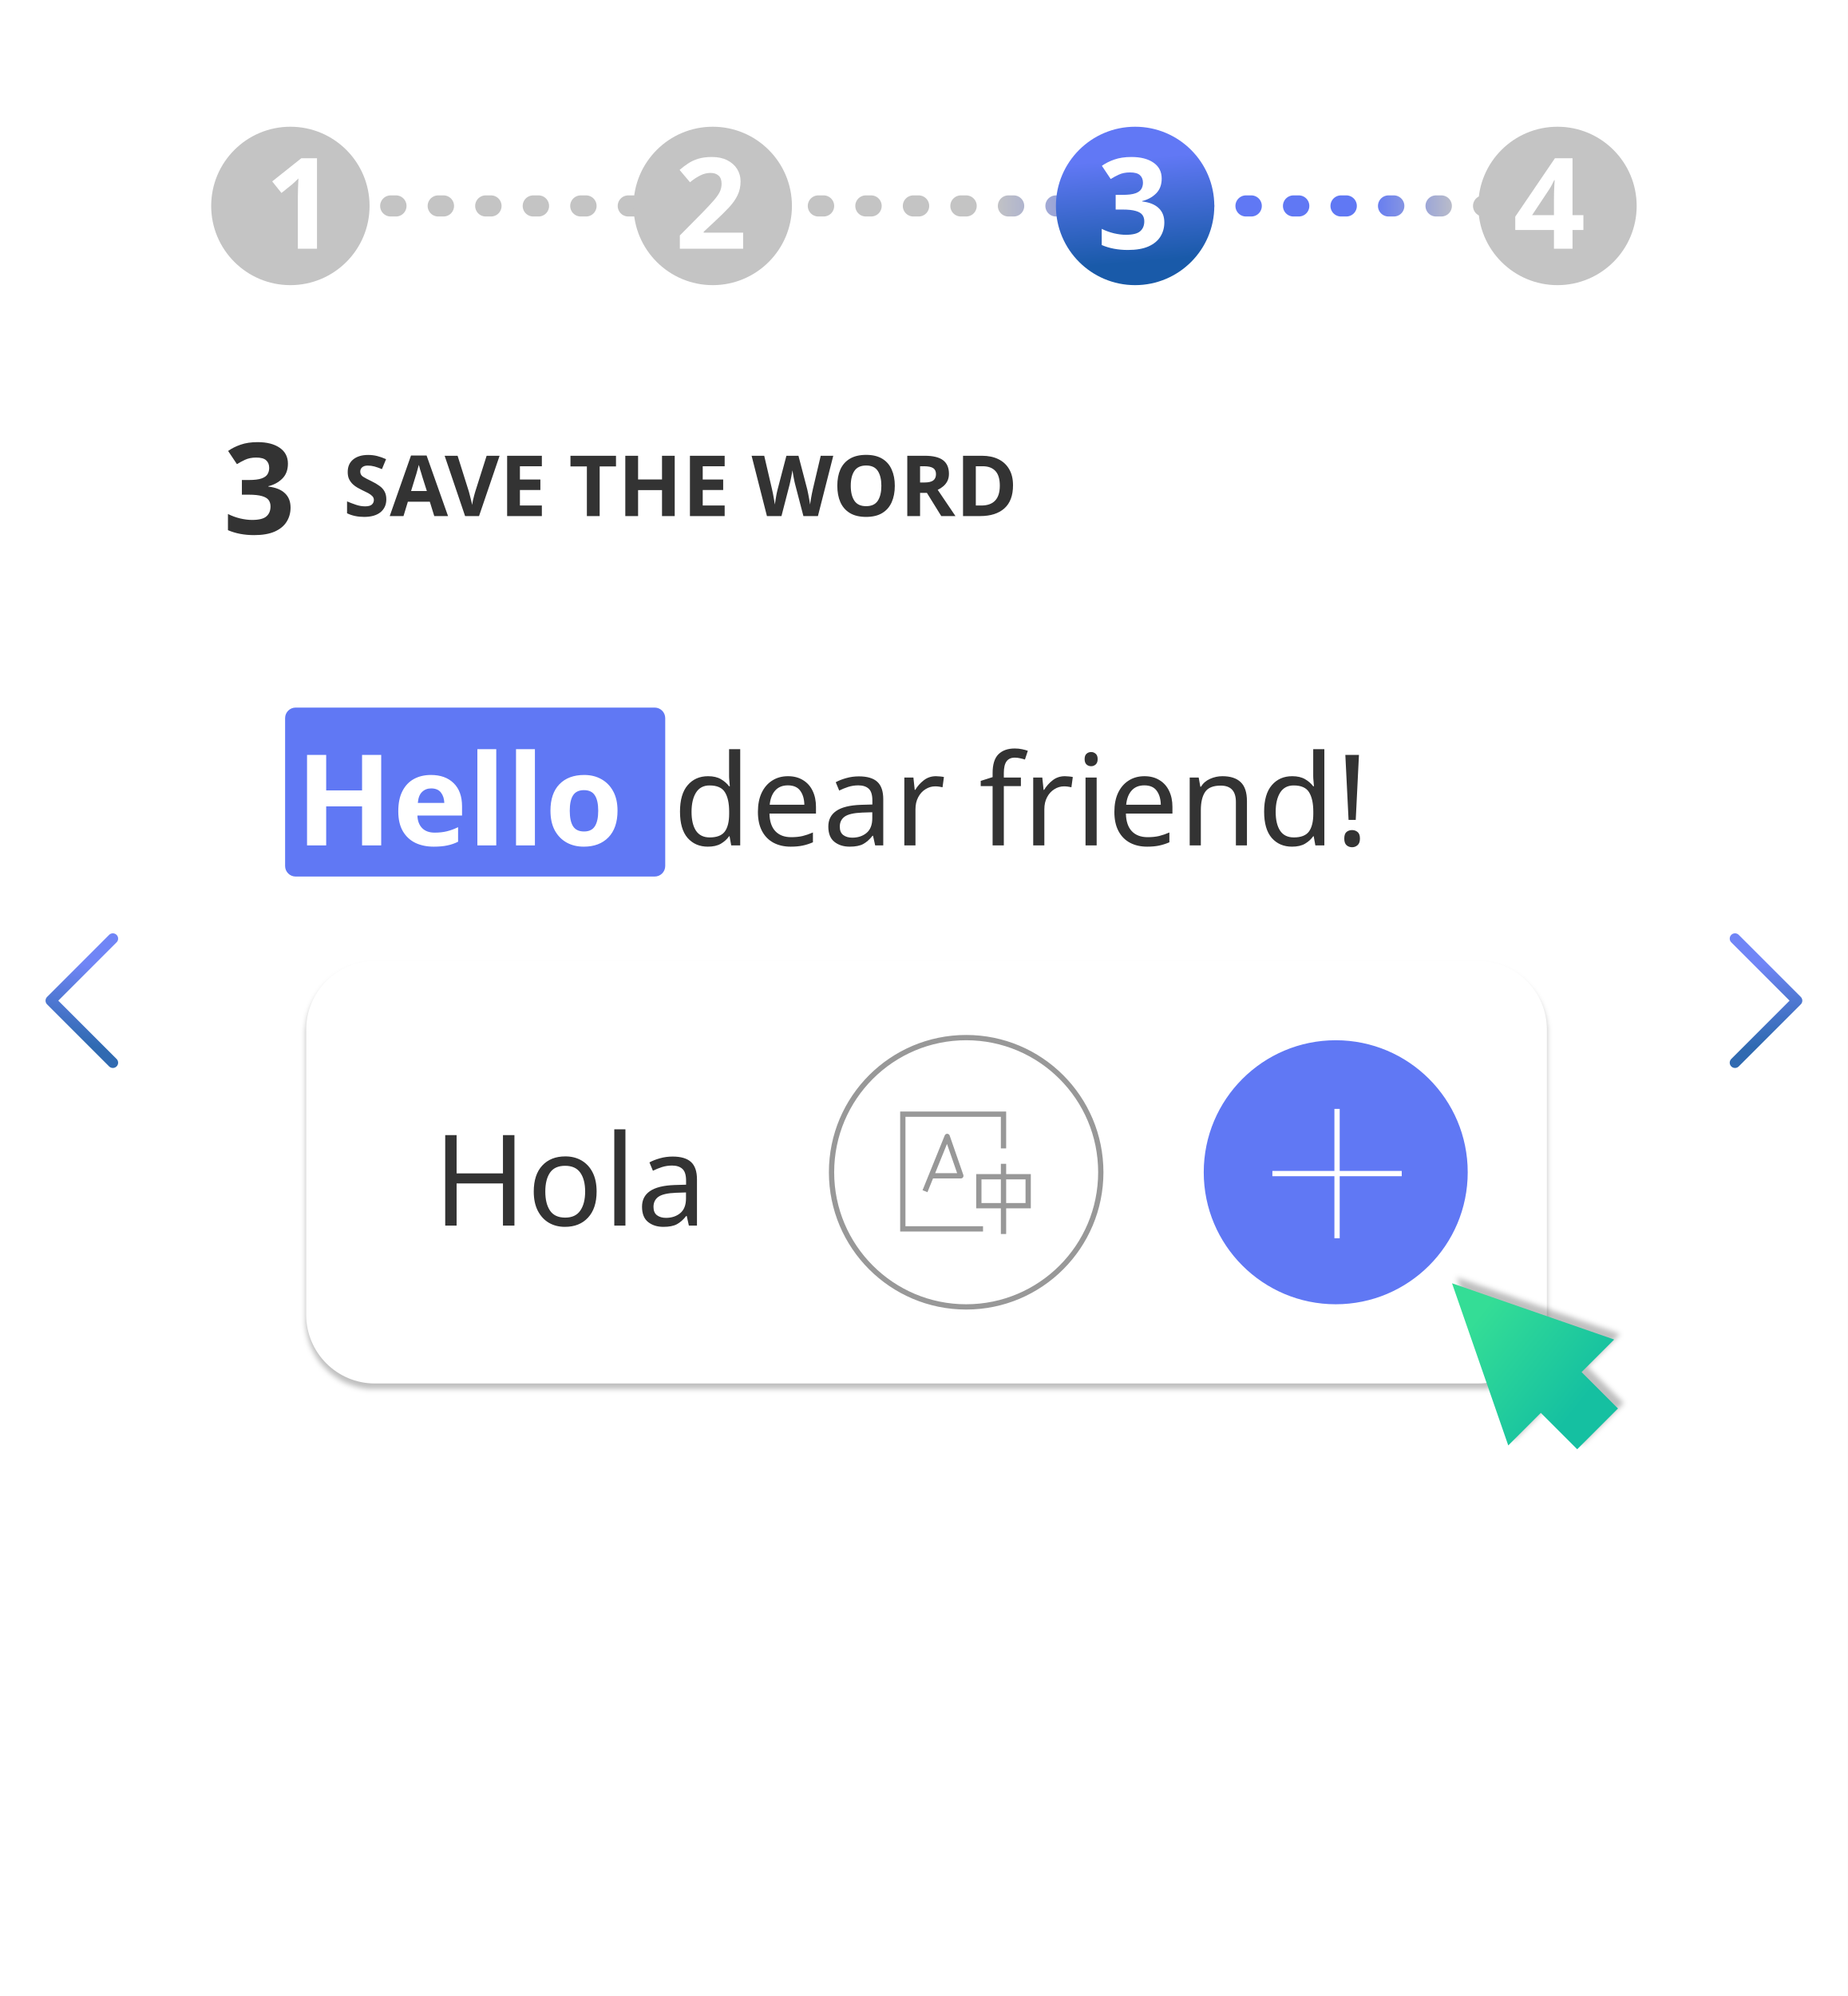
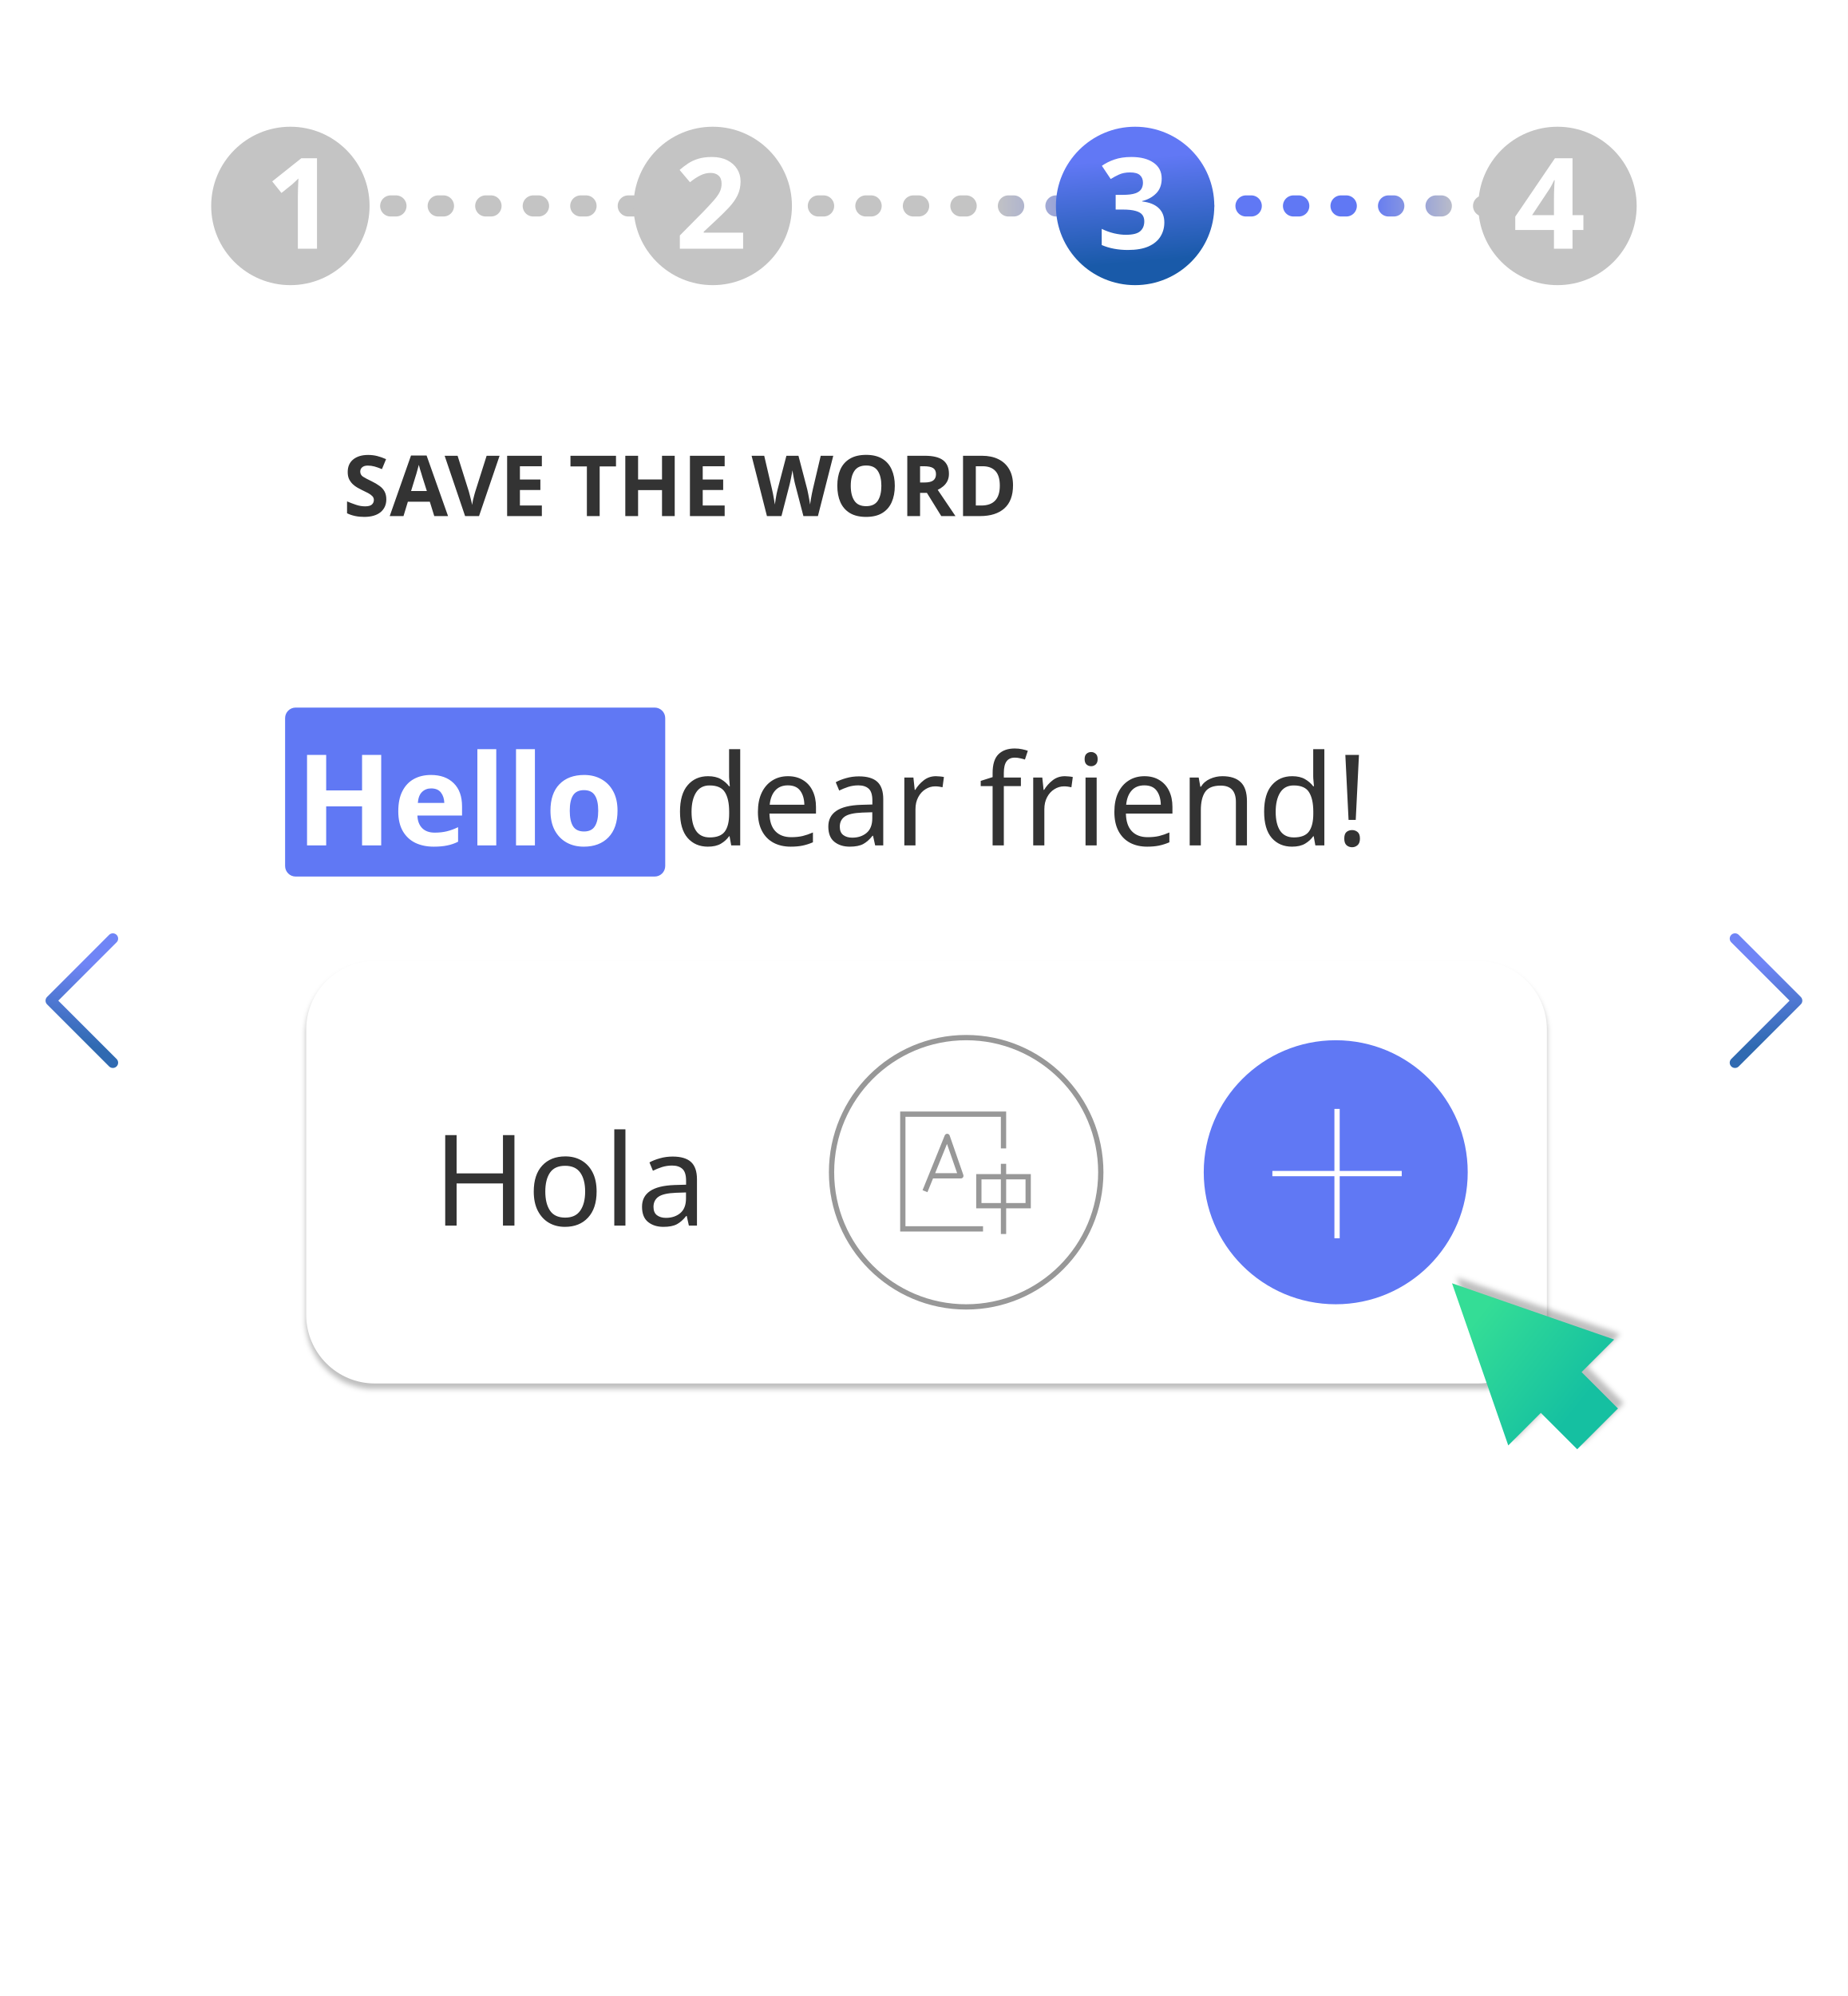
<svg xmlns="http://www.w3.org/2000/svg" width="350" height="378" viewBox="0 0 350 378" fill="none">
  <g clip-path="url(#clip0)">
    <rect width="350" height="378" fill="white" />
    <text fill="#333333" xml:space="preserve" style="white-space: pre" font-family="Montserrat" font-size="16" font-weight="800" letter-spacing="0em">
      <tspan x="65" y="97.736">SAVE THE WORD</tspan>
    </text>
    <text fill="#333333" xml:space="preserve" style="white-space: pre" font-family="Montserrat" font-size="24" font-weight="800" letter-spacing="0em">
-       <tspan x="42.27" y="101.104">3</tspan>
+       <tspan visibility="hidden" x="42.27" y="101.104">3</tspan>
    </text>
    <rect x="54" y="134" width="72" height="32" rx="2" fill="#6078F4" />
    <text fill="#333333" xml:space="preserve" style="white-space: pre" font-family="Montserrat" font-size="24" letter-spacing="0em">
      <tspan x="127.484" y="160.104">dear friend! </tspan>
    </text>
    <text fill="white" xml:space="preserve" style="white-space: pre" font-family="Montserrat" font-size="24" font-weight="bold" letter-spacing="0em">
      <tspan x="56" y="160.104">Hello </tspan>
    </text>
    <g filter="url(#filter0_d)">
      <rect x="58" y="182" width="235" height="80" rx="13" fill="white" />
      <circle cx="183" cy="222" r="26" fill="white" />
      <circle cx="183" cy="222" r="25.5" stroke="#333333" stroke-opacity="0.5" />
      <circle cx="253" cy="222" r="25.5" fill="#6078F4" stroke="white" />
      <path d="M241 222.25H265.5" stroke="white" />
      <path d="M253.25 234.5V210" stroke="white" />
      <text fill="#333333" xml:space="preserve" style="white-space: pre" font-family="Montserrat" font-size="24" letter-spacing="0em">
        <tspan x="82" y="232.104">Hola</tspan>
      </text>
      <path d="M190.074 217.484V211H171V232.723H186.194" stroke="#333333" stroke-opacity="0.5" />
      <path d="M175.203 225.59L176.385 222.672M176.385 222.672L179.405 215.215L181.992 222.672H176.385Z" stroke="#333333" stroke-opacity="0.5" stroke-linejoin="round" />
      <path fill-rule="evenodd" clip-rule="evenodd" d="M189.574 228.832V233.695H190.574V228.832H194.246H195.246V227.832V223.348V222.348H194.246H190.574V220.402H189.574V222.348H185.901H184.901V223.348V227.832V228.832H185.901H189.574ZM190.574 227.832H194.246V223.348H190.574V227.832ZM189.574 223.348V227.832H185.901V223.348H189.574Z" fill="#333333" fill-opacity="0.5" />
    </g>
    <path d="M47 39H295" stroke="url(#paint0_linear)" stroke-width="4" stroke-linecap="round" stroke-dasharray="1 8" />
    <circle id="stepA" cursor="pointer" cx="55" cy="39" r="15" fill="#C4C4C4" />
    <circle id="stepB" cursor="pointer" cx="135" cy="39" r="15" fill="#C4C4C4" />
    <circle id="stepC" cursor="pointer" cx="215" cy="39" r="15" fill="url(#paint1_linear)" />
    <text id="stepAText" cursor="pointer" user-select="none" fill="white" xml:space="preserve" style="white-space: pre" font-family="Montserrat" font-size="24" font-weight="800" letter-spacing="0em">
      <tspan x="50.137" y="47.104">1</tspan>
    </text>
    <text id="stepBText" cursor="pointer" user-select="none" fill="white" xml:space="preserve" style="white-space: pre" font-family="Montserrat" font-size="24" font-weight="800" letter-spacing="0em">
      <tspan x="127.816" y="47.104">2</tspan>
    </text>
    <text id="stepCText" cursor="pointer" user-select="none" fill="white" xml:space="preserve" style="white-space: pre" font-family="Montserrat" font-size="24" font-weight="800" letter-spacing="0em">
      <tspan x="207.77" y="47.104">3</tspan>
    </text>
    <circle id="stepD" cursor="pointer" cx="295" cy="39" r="15" fill="#C4C4C4" />
    <text id="stepDText" cursor="pointer" user-select="none" fill="white" xml:space="preserve" style="white-space: pre" font-family="Montserrat" font-size="24" font-weight="800" letter-spacing="0em">
      <tspan x="286.598" y="47.104">4</tspan>
    </text>
    <g filter="url(#filter1_d)">
      <path fill-rule="evenodd" clip-rule="evenodd" d="M305.734 253.678L275.028 243.028L285.678 273.734L291.846 267.565L298.738 274.458L306.458 266.738L299.565 259.846L305.734 253.678Z" fill="url(#paint2_linear)" />
    </g>
    <path id="right-arrow" cursor="pointer" d="M328.625 201.25L340.375 189.5L328.625 177.75" stroke="url(#paint3_linear)" stroke-width="2" stroke-linecap="round" stroke-linejoin="round" />
    <path id="left-arrow" cursor="pointer" d="M21.375 201.25L9.625 189.5L21.375 177.75" stroke="url(#paint4_linear)" stroke-width="2" stroke-linecap="round" stroke-linejoin="round" />
    <circle id="right-arrow-circle" cursor="pointer" fill="white" opacity="0.1" cx="330" cy="190" r="20" />
    <circle id="left-arrow-circle" cursor="pointer" fill="white" opacity="0.1" cx="20" cy="190" r="20" />
  </g>
  <defs>
    <filter id="filter0_d" x="57" y="182" width="237" height="82" filterUnits="userSpaceOnUse" color-interpolation-filters="sRGB">
      <feFlood flood-opacity="0" result="BackgroundImageFix" />
      <feColorMatrix in="SourceAlpha" type="matrix" values="0 0 0 0 0 0 0 0 0 0 0 0 0 0 0 0 0 0 127 0" />
      <feOffset dy="1" />
      <feGaussianBlur stdDeviation="0.5" />
      <feColorMatrix type="matrix" values="0 0 0 0 0 0 0 0 0 0 0 0 0 0 0 0 0 0 0.25 0" />
      <feBlend mode="normal" in2="BackgroundImageFix" result="effect1_dropShadow" />
      <feBlend mode="normal" in="SourceGraphic" in2="effect1_dropShadow" result="shape" />
    </filter>
    <filter id="filter1_d" x="265" y="231" width="49.626" height="49.626" filterUnits="userSpaceOnUse" color-interpolation-filters="sRGB">
      <feFlood flood-opacity="0" result="BackgroundImageFix" />
      <feColorMatrix in="SourceAlpha" type="matrix" values="0 0 0 0 0 0 0 0 0 0 0 0 0 0 0 0 0 0 127 0" />
      <feOffset dx="1" dy="-1" />
      <feGaussianBlur stdDeviation="0.5" />
      <feColorMatrix type="matrix" values="0 0 0 0 0 0 0 0 0 0 0 0 0 0 0 0 0 0 0.25 0" />
      <feBlend mode="normal" in2="BackgroundImageFix" result="effect1_dropShadow" />
      <feBlend mode="normal" in="SourceGraphic" in2="effect1_dropShadow" result="shape" />
    </filter>
    <linearGradient id="paint0_linear" x1="111.818" y1="39" x2="295" y2="39" gradientUnits="userSpaceOnUse">
      <stop offset="0.417" stop-color="#C4C4C4" />
      <stop offset="0.573" stop-color="#6078F4" />
      <stop offset="0.807" stop-color="#6078F4" />
      <stop offset="0.901" stop-color="#C4C4C4" />
      <stop offset="1" stop-color="#C4C4C4" />
    </linearGradient>
    <linearGradient id="paint1_linear" x1="208.684" y1="30.546" x2="210.373" y2="50.104" gradientUnits="userSpaceOnUse">
      <stop stop-color="#6178F5" />
      <stop offset="1" stop-color="#195AA9" />
    </linearGradient>
    <linearGradient id="paint2_linear" x1="276.821" y1="253.266" x2="296.798" y2="269.003" gradientUnits="userSpaceOnUse">
      <stop stop-color="#34DD96" />
      <stop offset="1" stop-color="#15C0A1" />
    </linearGradient>
    <linearGradient id="paint3_linear" x1="332.026" y1="182.877" x2="334.615" y2="197.865" gradientUnits="userSpaceOnUse">
      <stop stop-color="#6178F5" />
      <stop offset="1" stop-color="#195AA9" />
    </linearGradient>
    <linearGradient id="paint4_linear" x1="17.974" y1="182.877" x2="15.385" y2="197.865" gradientUnits="userSpaceOnUse">
      <stop stop-color="#6178F5" />
      <stop offset="1" stop-color="#195AA9" />
    </linearGradient>
    <clipPath id="clip0">
      <rect width="350" height="378" fill="white" />
    </clipPath>
  </defs>
</svg>
